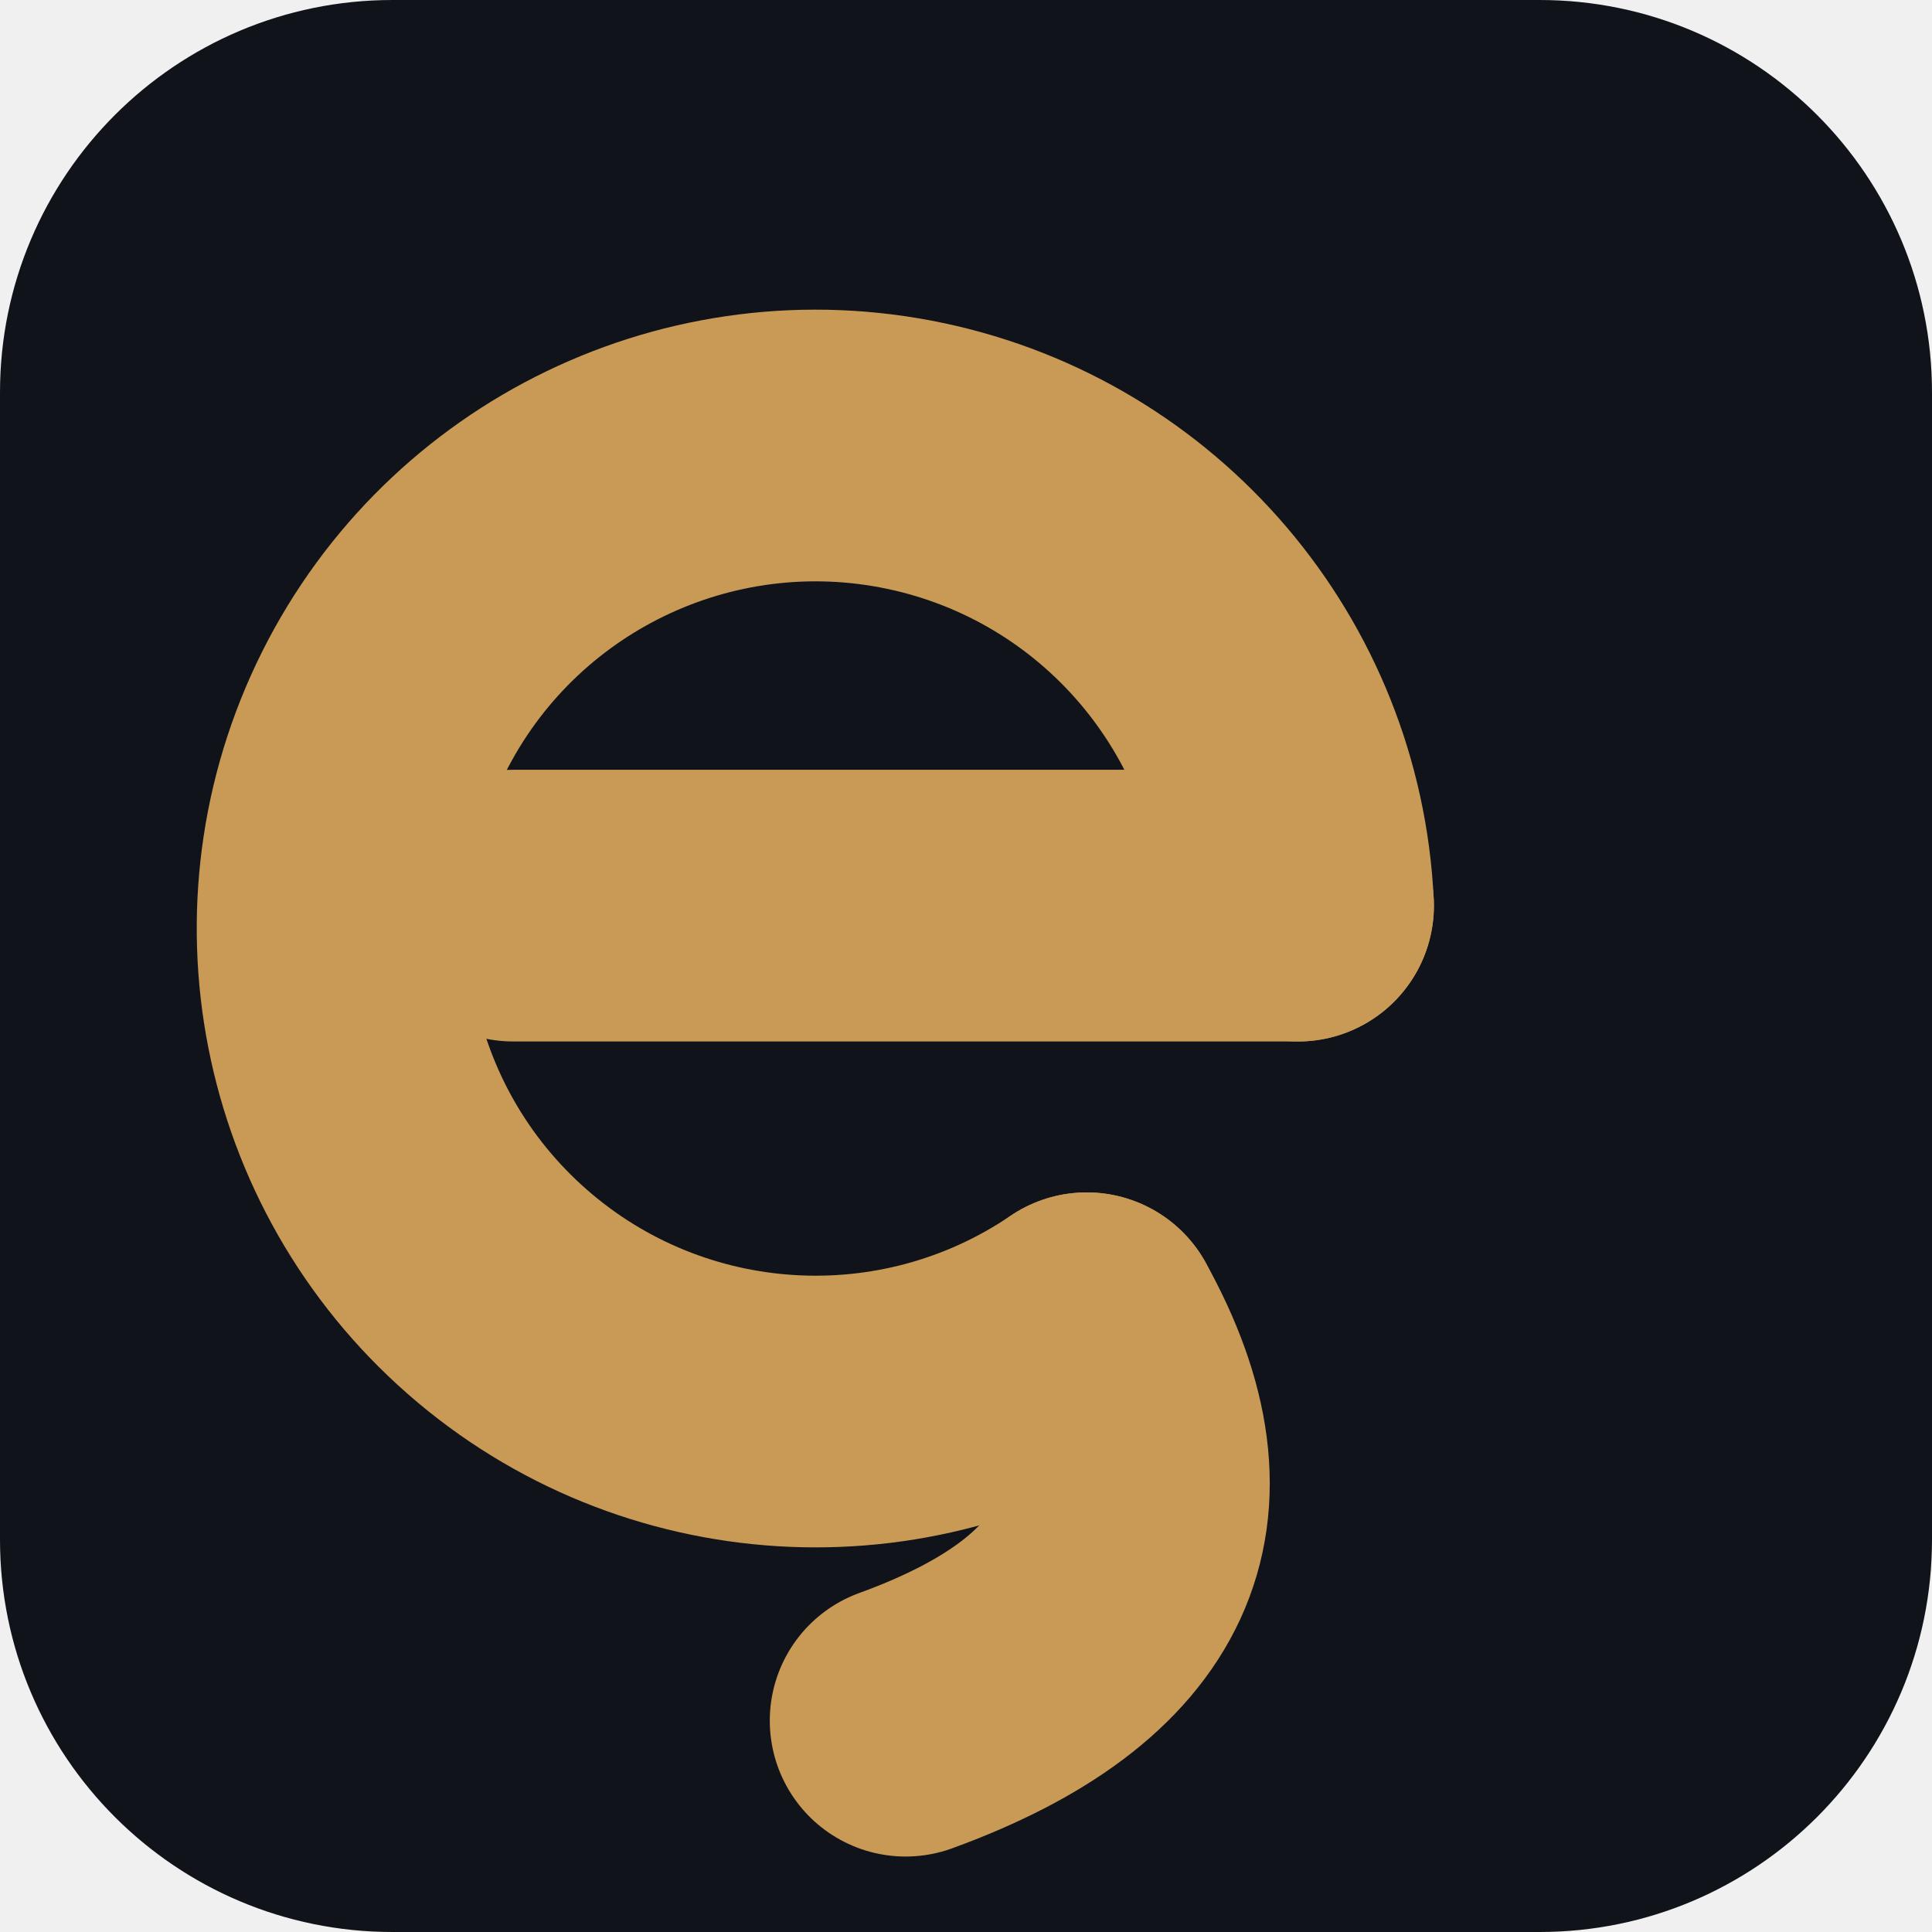
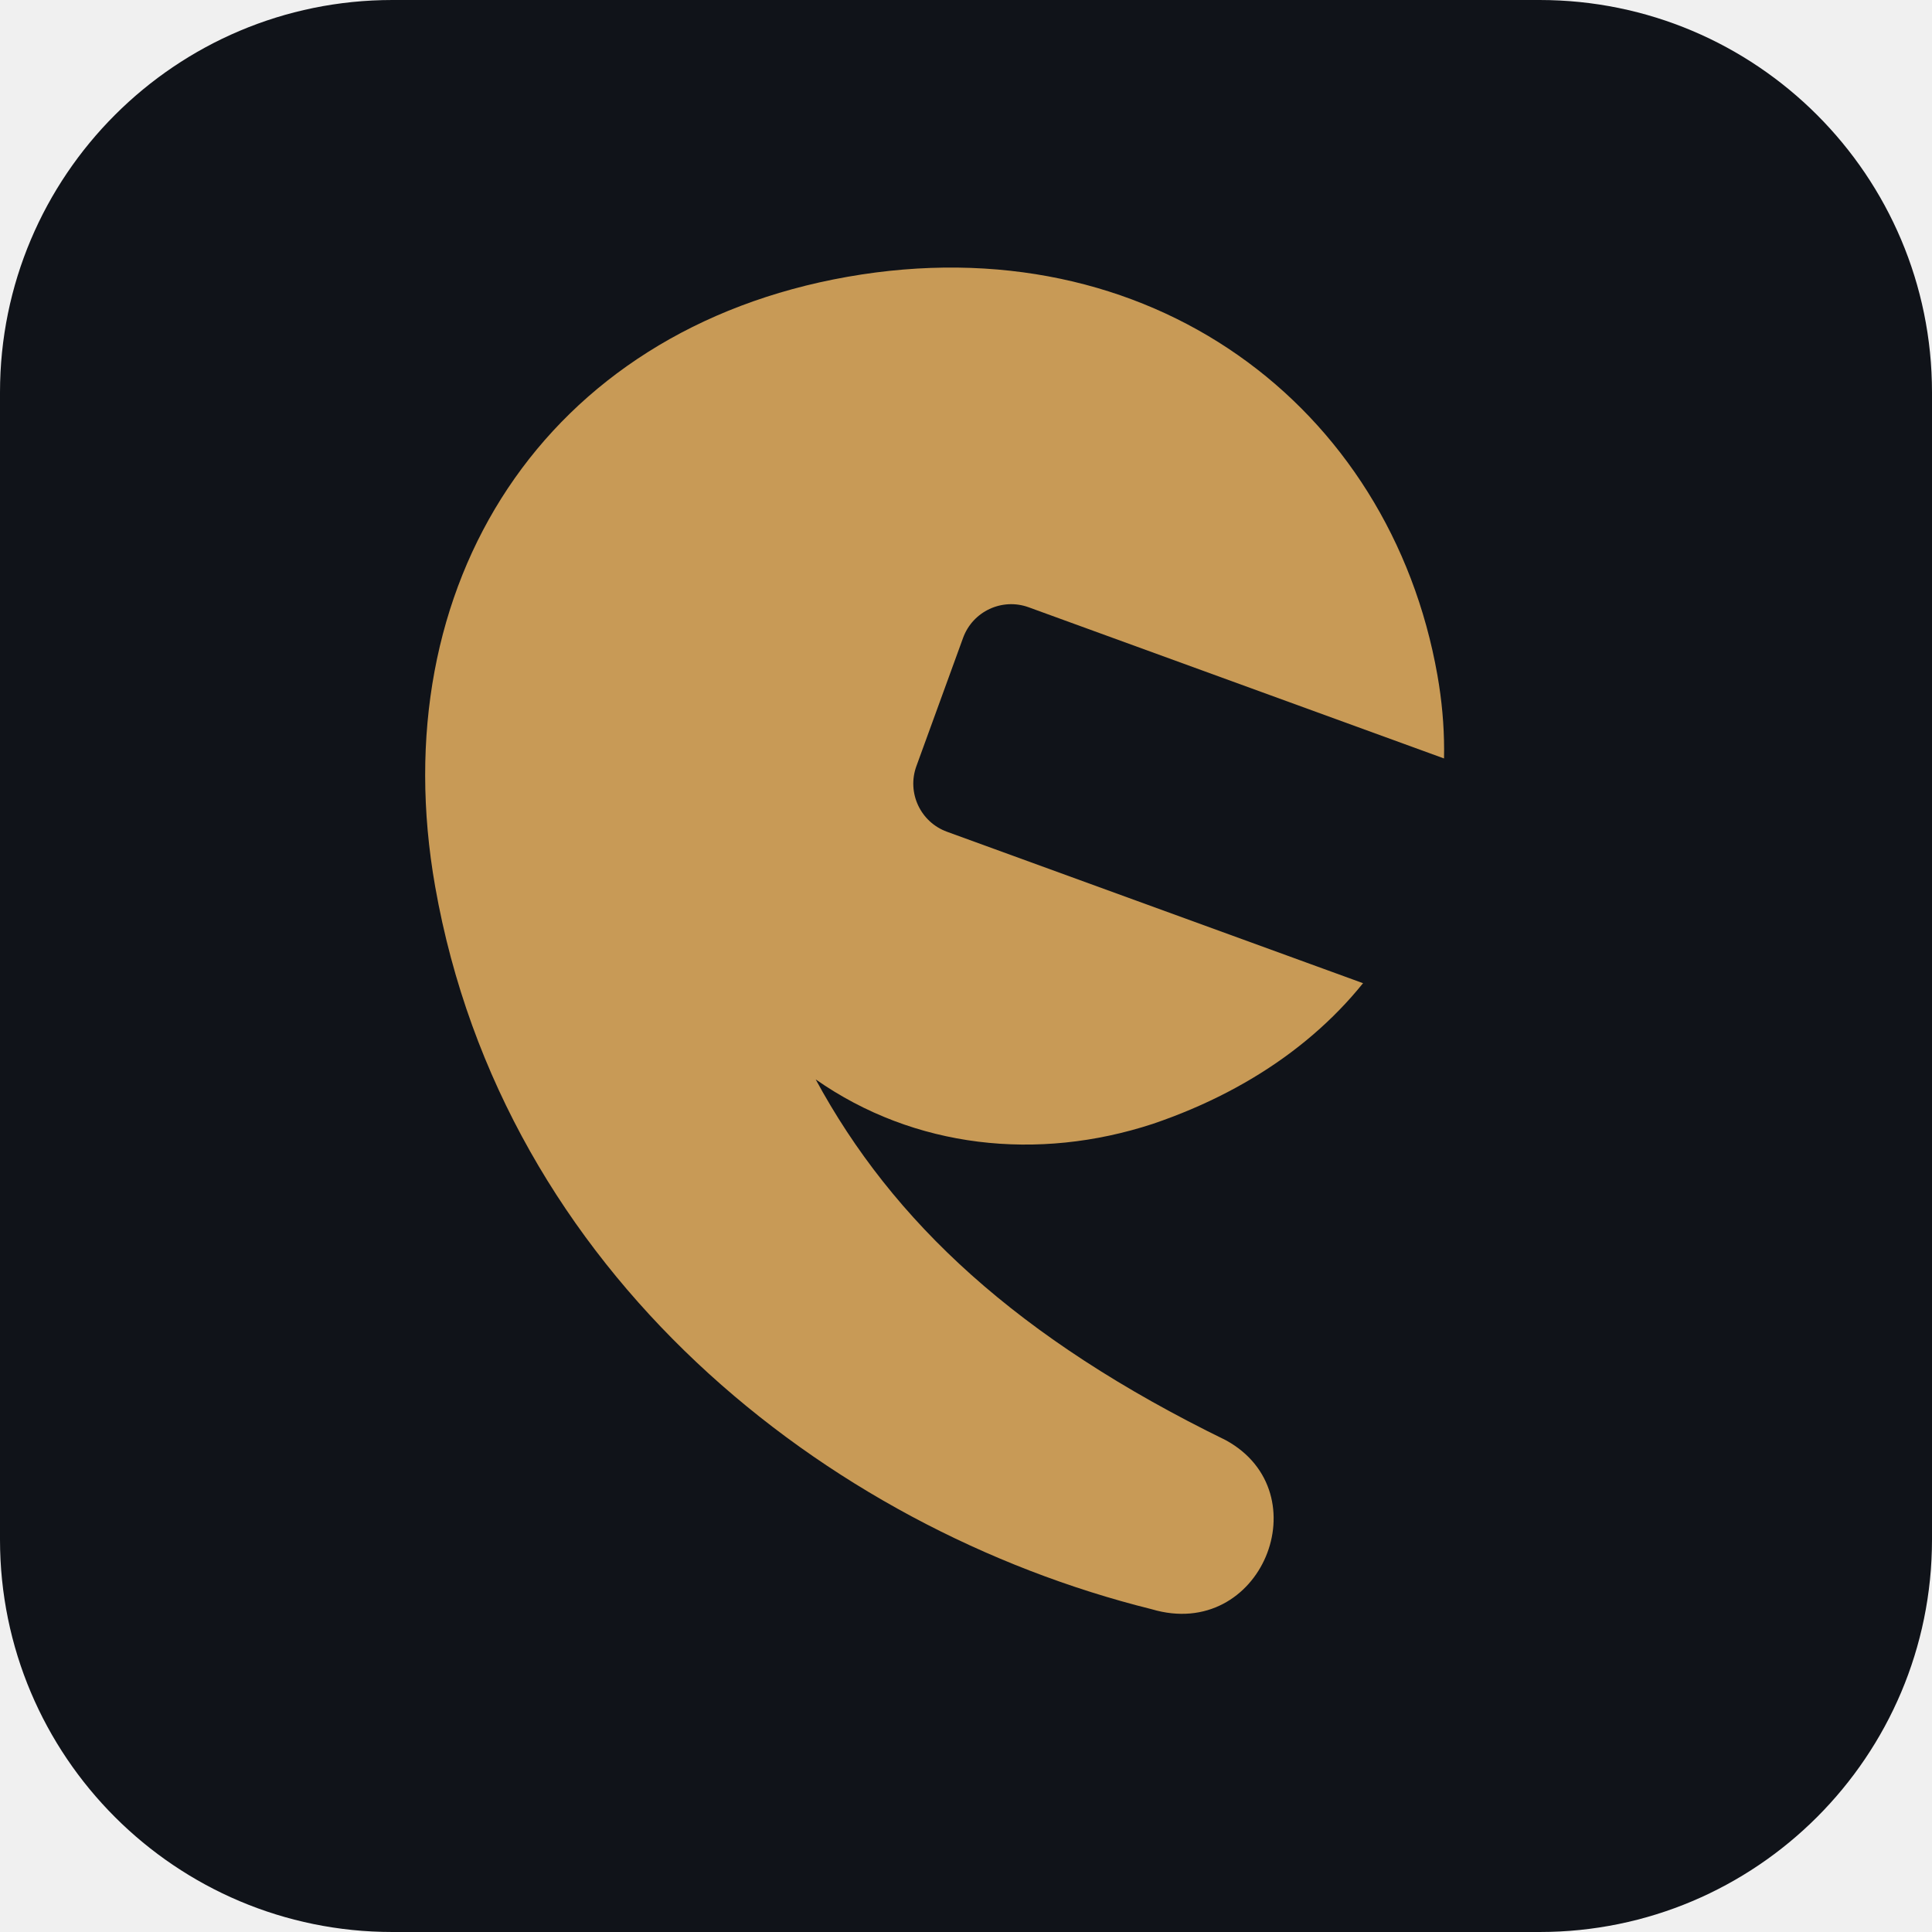
<svg xmlns="http://www.w3.org/2000/svg" viewBox="0 0 128 128" width="48" height="48" role="img" aria-label="Ephor Operator Console">
  <rect x="0" y="0" width="128" height="128" rx="26" fill="#101319" />
-   <g fill="none" stroke="#C89A56" stroke-width="18" stroke-linecap="round" stroke-linejoin="round">
-     <path d="M34 60 H86" />
-     <path d="M86 60 A32 32 0 1 0 72 88" />
-     <path d="M72 88 Q 82 106 60 114" />
-   </g>
+   <svg x="23.3" y="12" width="81.39" height="104" viewBox="14 5 72 92">
+     <defs>
+       <mask id="ephor-cut">
+         <rect x="-40" y="-40" width="200" height="200" fill="#fff" />
+         <rect x="31.5" y="29" width="32" height="14" rx="3" fill="#000" transform="translate(16 5) rotate(200 47.5 36)" />
+       </mask>
+     </defs>
+     <g mask="url(#ephor-cut)" fill="#C89A56">
+       <g transform="rotate(350 50 50) translate(100 0) scale(-1 1)">
+         <path d="M 50,10 C 68,10 80,23 80,41 C 80,64 64,82 46,90 C 40,93 35,85 40,81                  C 51,73 57,65 60,56 C 55,61 48,63 41,62 C 28,60 20,51 20,39                  C 20,23 32,10 50,10 Z" />
+       </g>
+     </g>
+   </svg>
</svg>
